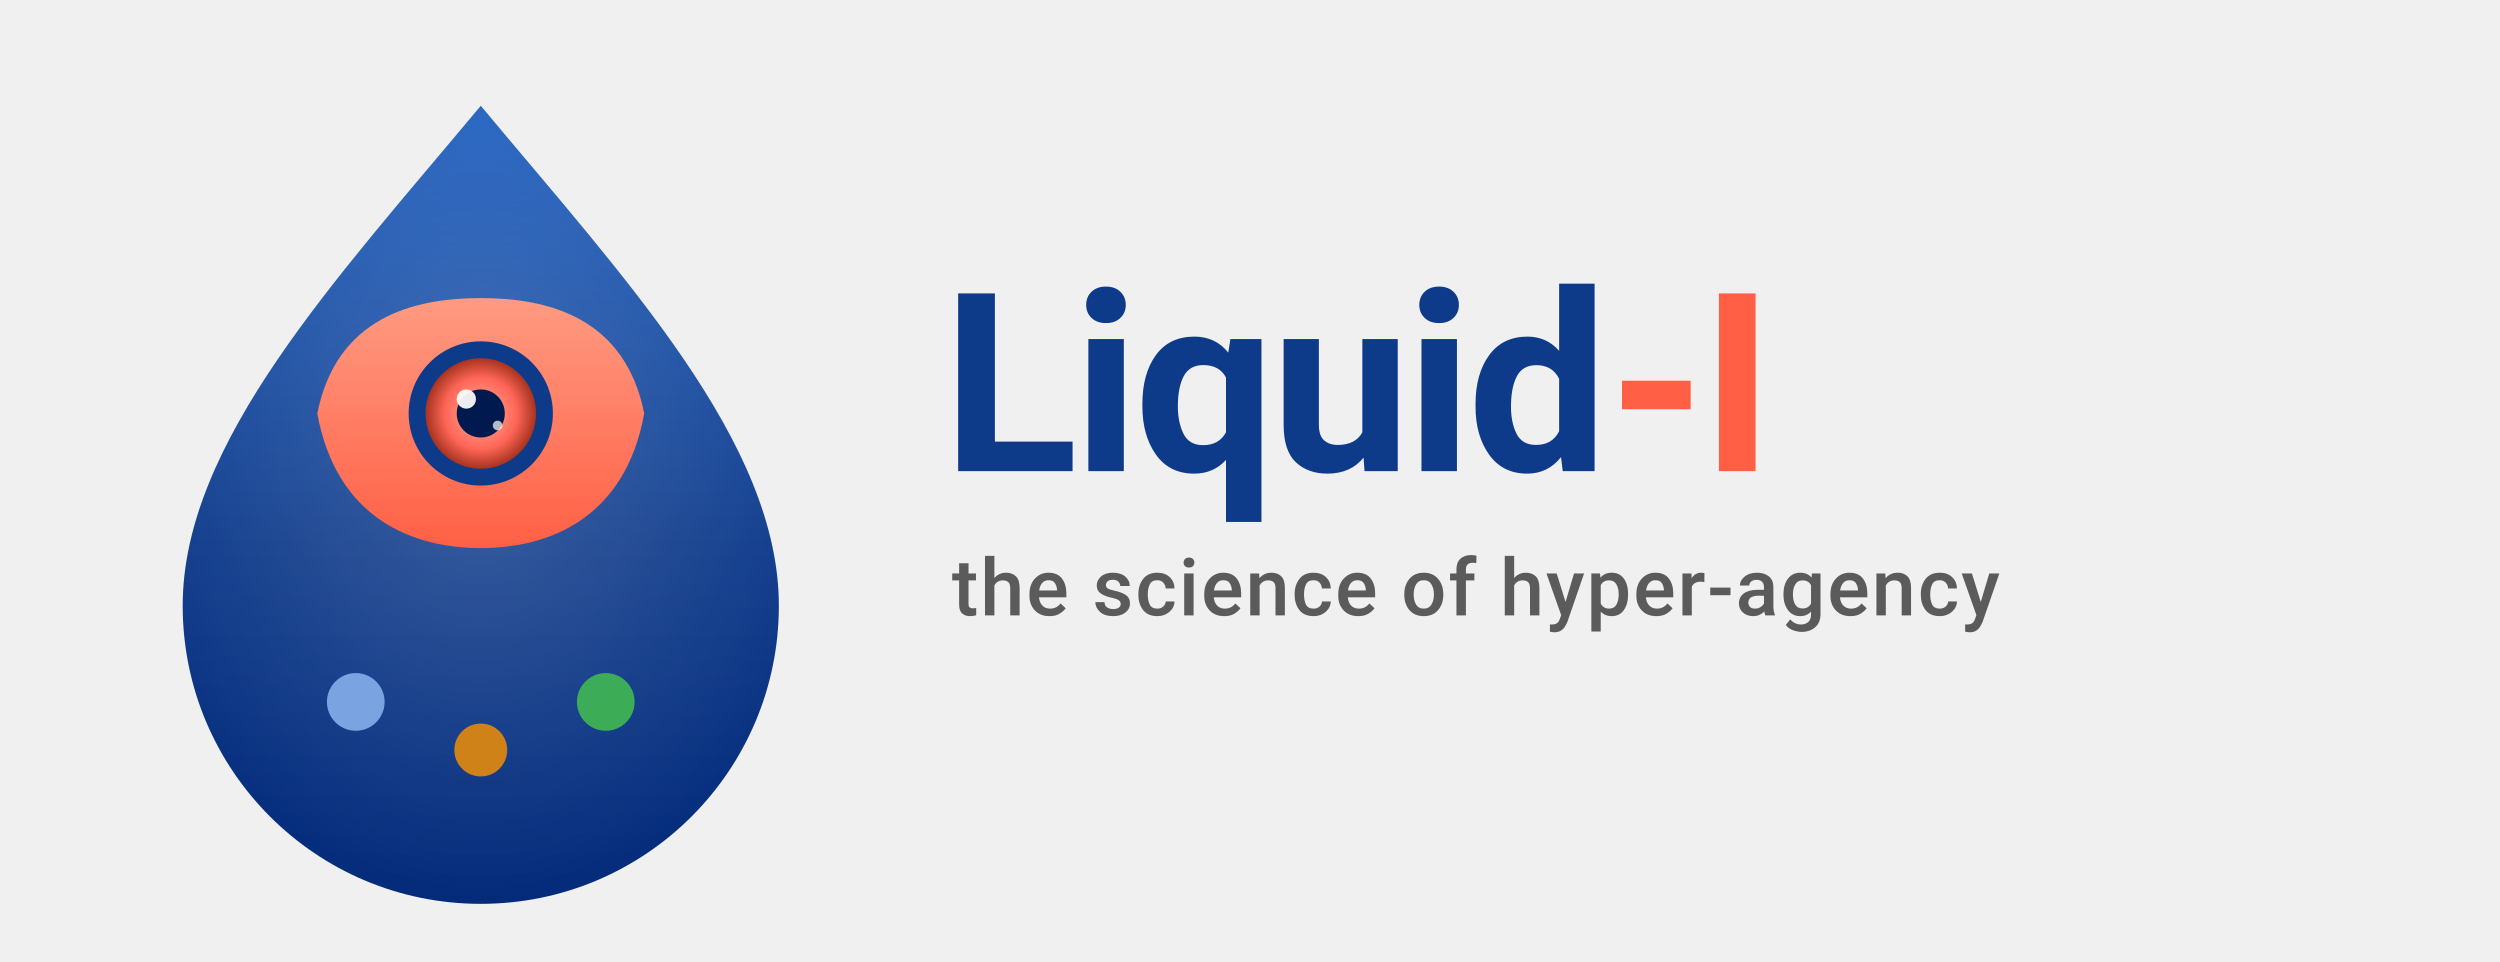
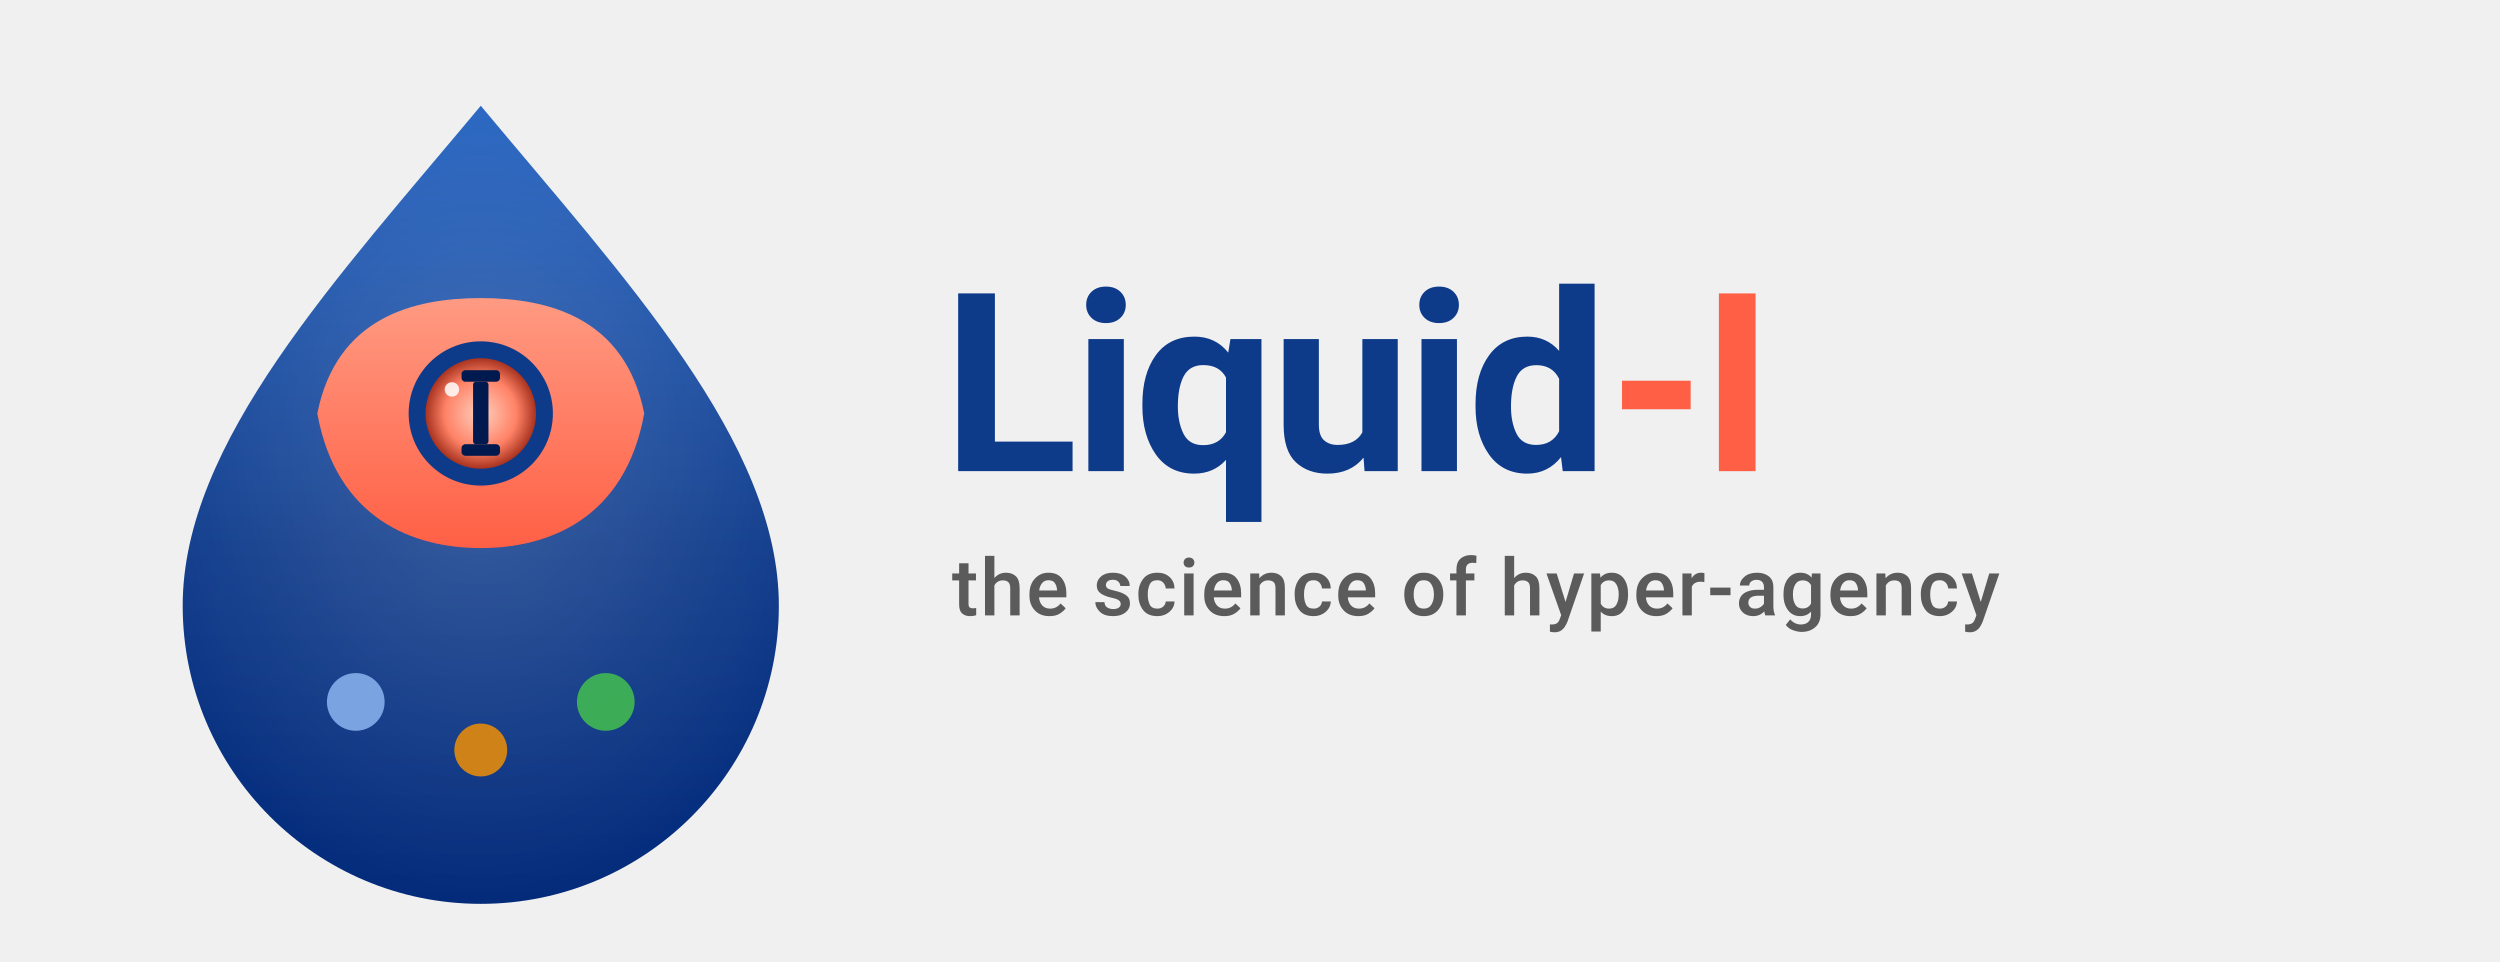
- <svg xmlns="http://www.w3.org/2000/svg" viewBox="0 0 520 200" role="img" aria-label="Liquid-I — horizontal eye">
+ <svg xmlns="http://www.w3.org/2000/svg" viewBox="0 0 520 200" role="img" aria-label="Liquid-I — horizontal eye with I pupil">
  <defs>
    <linearGradient id="drop" x1="0" y1="0" x2="0" y2="1">
      <stop offset="0" stop-color="#1F5FBF" />
      <stop offset="0.55" stop-color="#0E3A8A" />
      <stop offset="1" stop-color="#002878" />
    </linearGradient>
    <linearGradient id="iglow" x1="0" y1="0" x2="0" y2="1">
      <stop offset="0" stop-color="#ff9a82" />
      <stop offset="1" stop-color="#ff6045" />
    </linearGradient>
    <radialGradient id="halo" cx="0.5" cy="0.42" r="0.62">
      <stop offset="0" stop-color="#ffffff" stop-opacity="0.18" />
      <stop offset="1" stop-color="#ffffff" stop-opacity="0" />
    </radialGradient>
    <radialGradient id="iris" cx="0.5" cy="0.5" r="0.5">
-       <stop offset="0" stop-color="#ffb39e" />
-       <stop offset="0.65" stop-color="#ff6657" />
+       <stop offset="0" stop-color="#ffd0bf" />
+       <stop offset="0.65" stop-color="#ff8266" />
      <stop offset="1" stop-color="#a8331f" />
    </radialGradient>
  </defs>
  <g transform="translate(100 100)">
    <path d="M0 -78 C 30 -42, 62 -8, 62 26 A 62 62 0 1 1 -62 26 C -62 -8, -30 -42, 0 -78 Z" fill="url(#drop)" />
    <path d="M0 -78 C 30 -42, 62 -8, 62 26 A 62 62 0 1 1 -62 26 C -62 -8, -30 -42, 0 -78 Z" fill="url(#halo)" />
    <path d="M -34 -14              C -30 -34, -14 -38,  0 -38              C  14 -38,  30 -34,  34 -14              C  30   8,  14  14,  0  14              C -14  14, -30   8, -34 -14 Z" fill="url(#iglow)" />
    <circle cx="0" cy="-14" r="15" fill="#0E3A8A" />
    <circle cx="0" cy="-14" r="11.5" fill="url(#iris)" />
-     <circle cx="0" cy="-14" r="5" fill="#001a4f" />
-     <circle cx="-3" cy="-17" r="2" fill="#ffffff" opacity="0.92" />
-     <circle cx="3.5" cy="-11.5" r="1" fill="#ffffff" opacity="0.7" />
+     <g fill="#001a4f">
+       <rect x="-4" y="-23" width="8" height="2.4" rx="0.8" />
+       <rect x="-1.6" y="-20.6" width="3.2" height="13" rx="0.6" />
+       <rect x="-4" y="-7.6" width="8" height="2.4" rx="0.8" />
+     </g>
+     <circle cx="-6" cy="-19" r="1.5" fill="#ffffff" opacity="0.85" />
    <circle cx="-26" cy="46" r="6" fill="#7fa8e6" opacity="0.95" />
    <circle cx="0" cy="56" r="5.5" fill="#D88512" opacity="0.95" />
    <circle cx="26" cy="46" r="6" fill="#3FB155" opacity="0.95" />
  </g>
  <g font-family="-apple-system, BlinkMacSystemFont, 'Segoe UI', Roboto, sans-serif">
    <text x="196" y="98" font-size="52" font-weight="700" fill="#0E3A8A" letter-spacing="-1">Liquid<tspan fill="#ff6045">-I</tspan>
    </text>
    <text x="198" y="128" font-size="16.5" font-weight="500" fill="#5b5b5b" letter-spacing="0.4">the science of hyper-agency</text>
  </g>
</svg>
